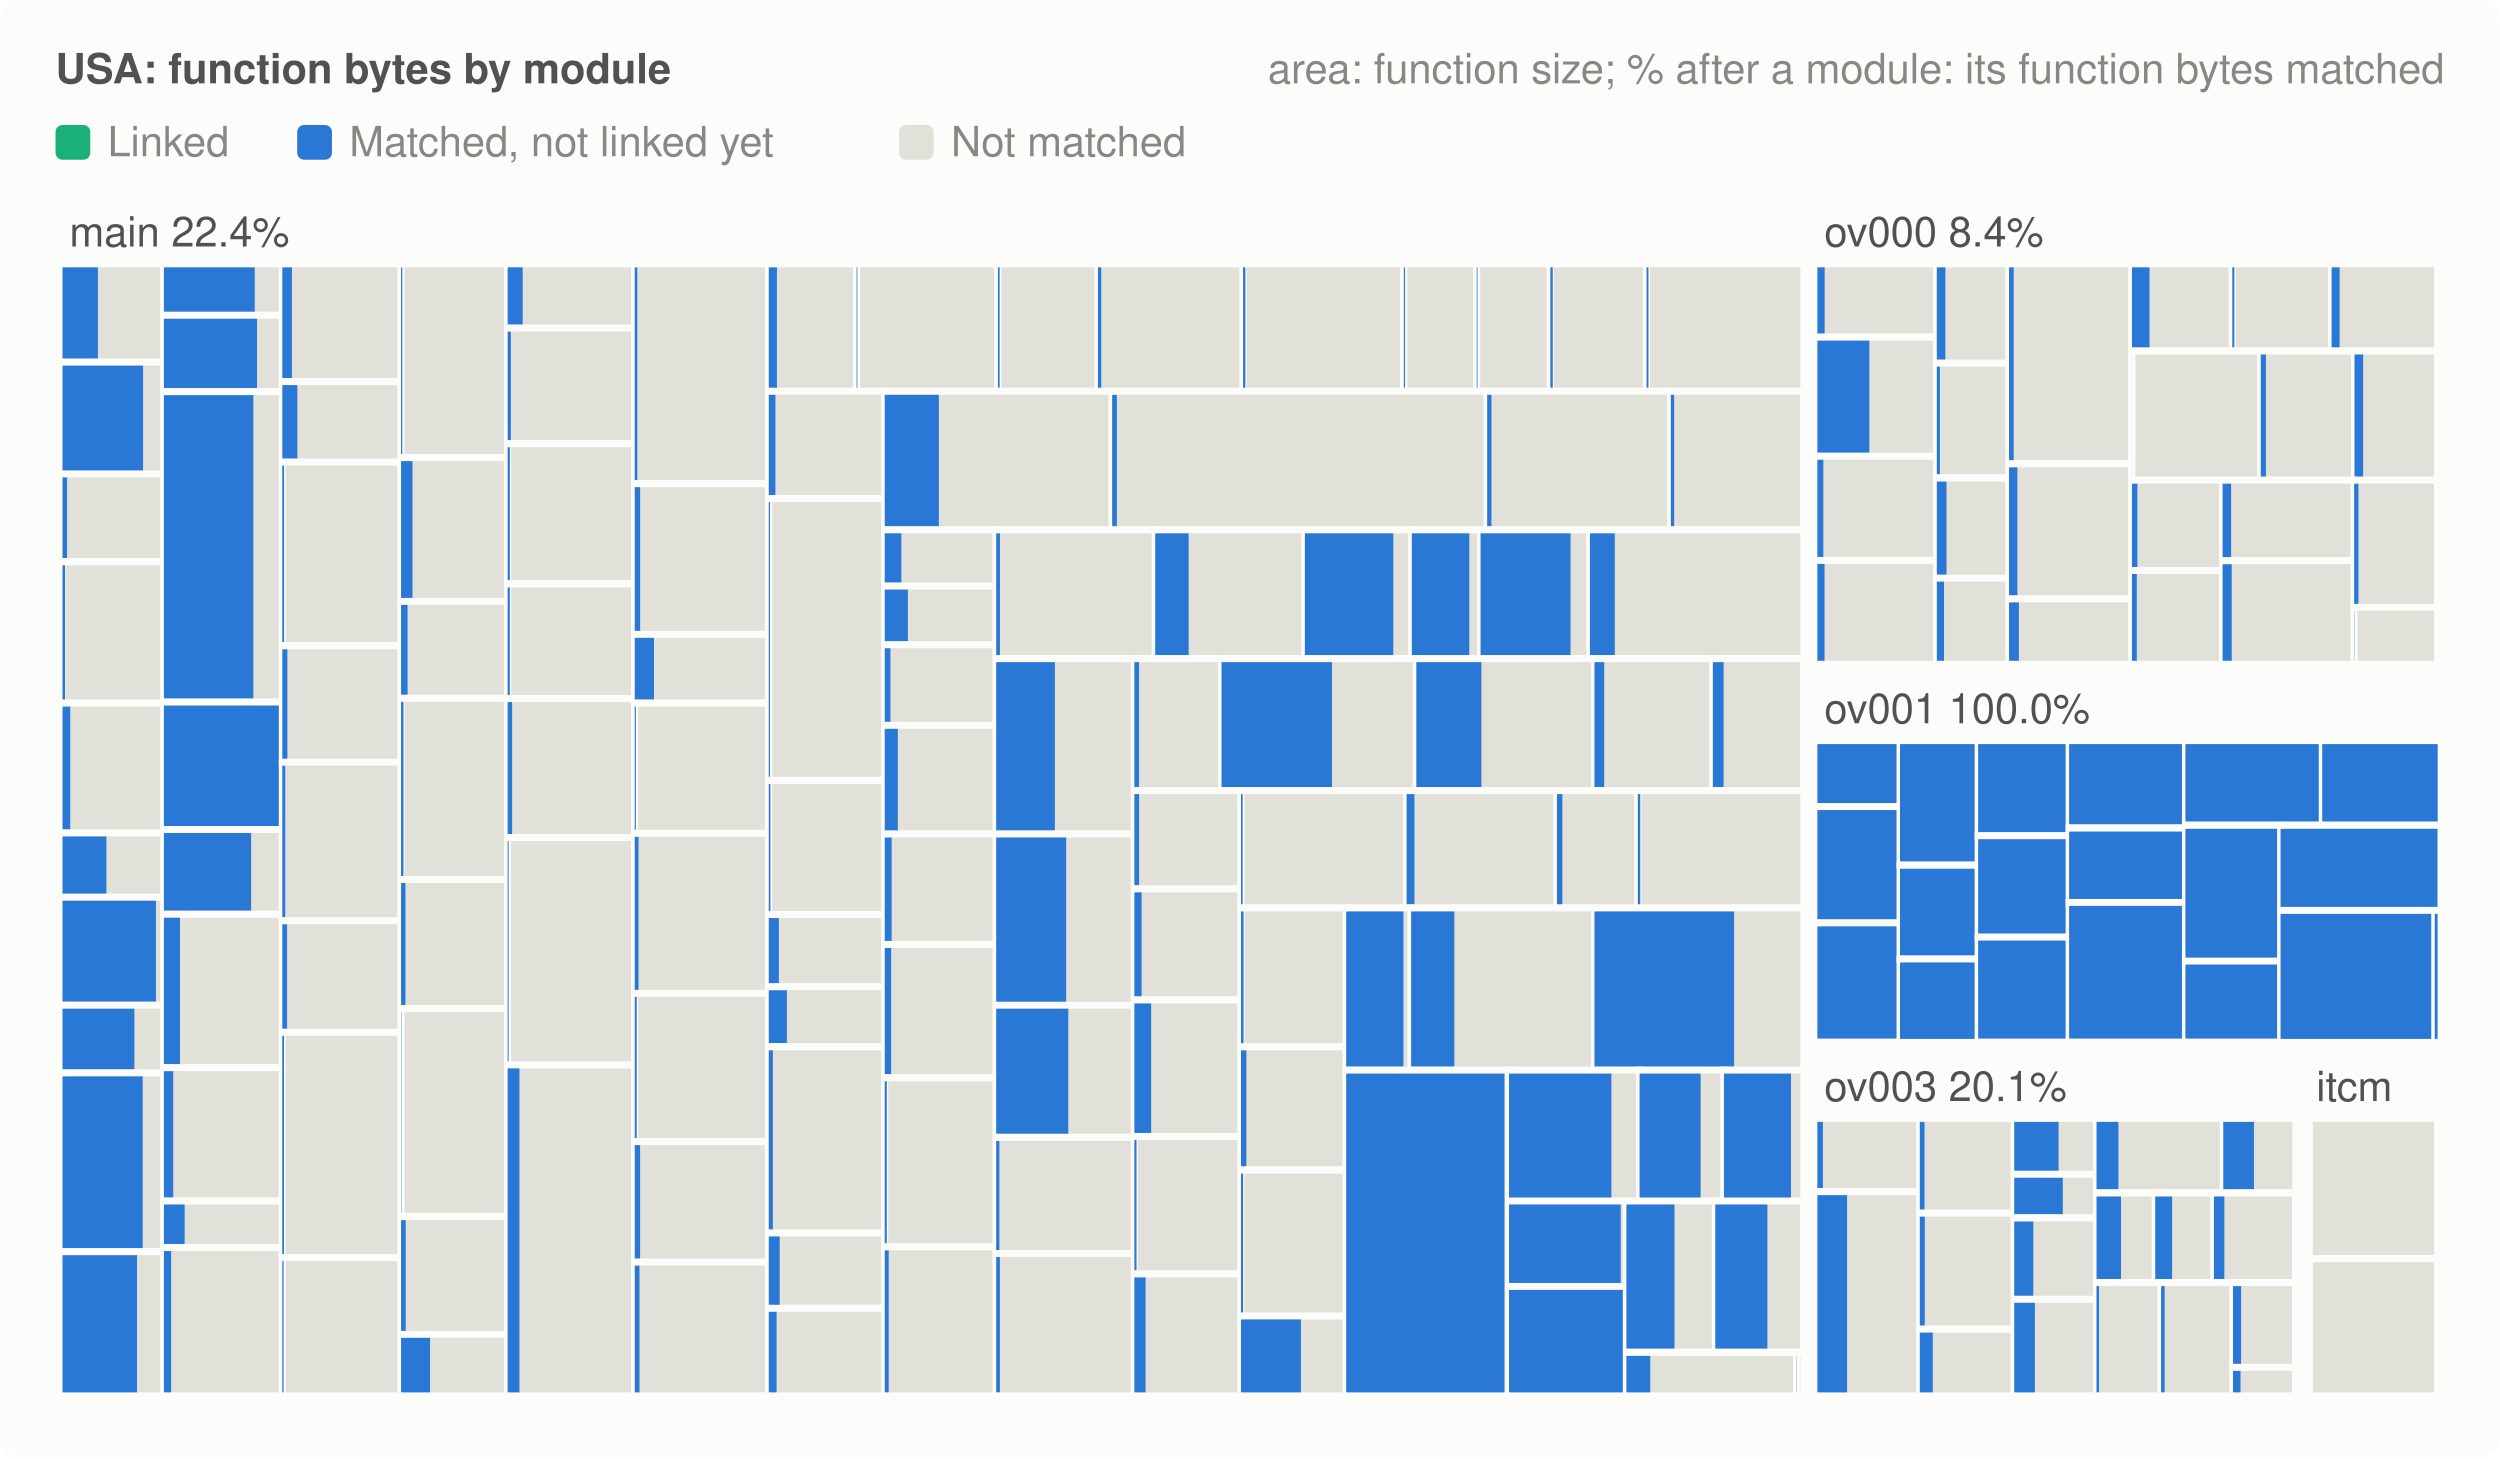
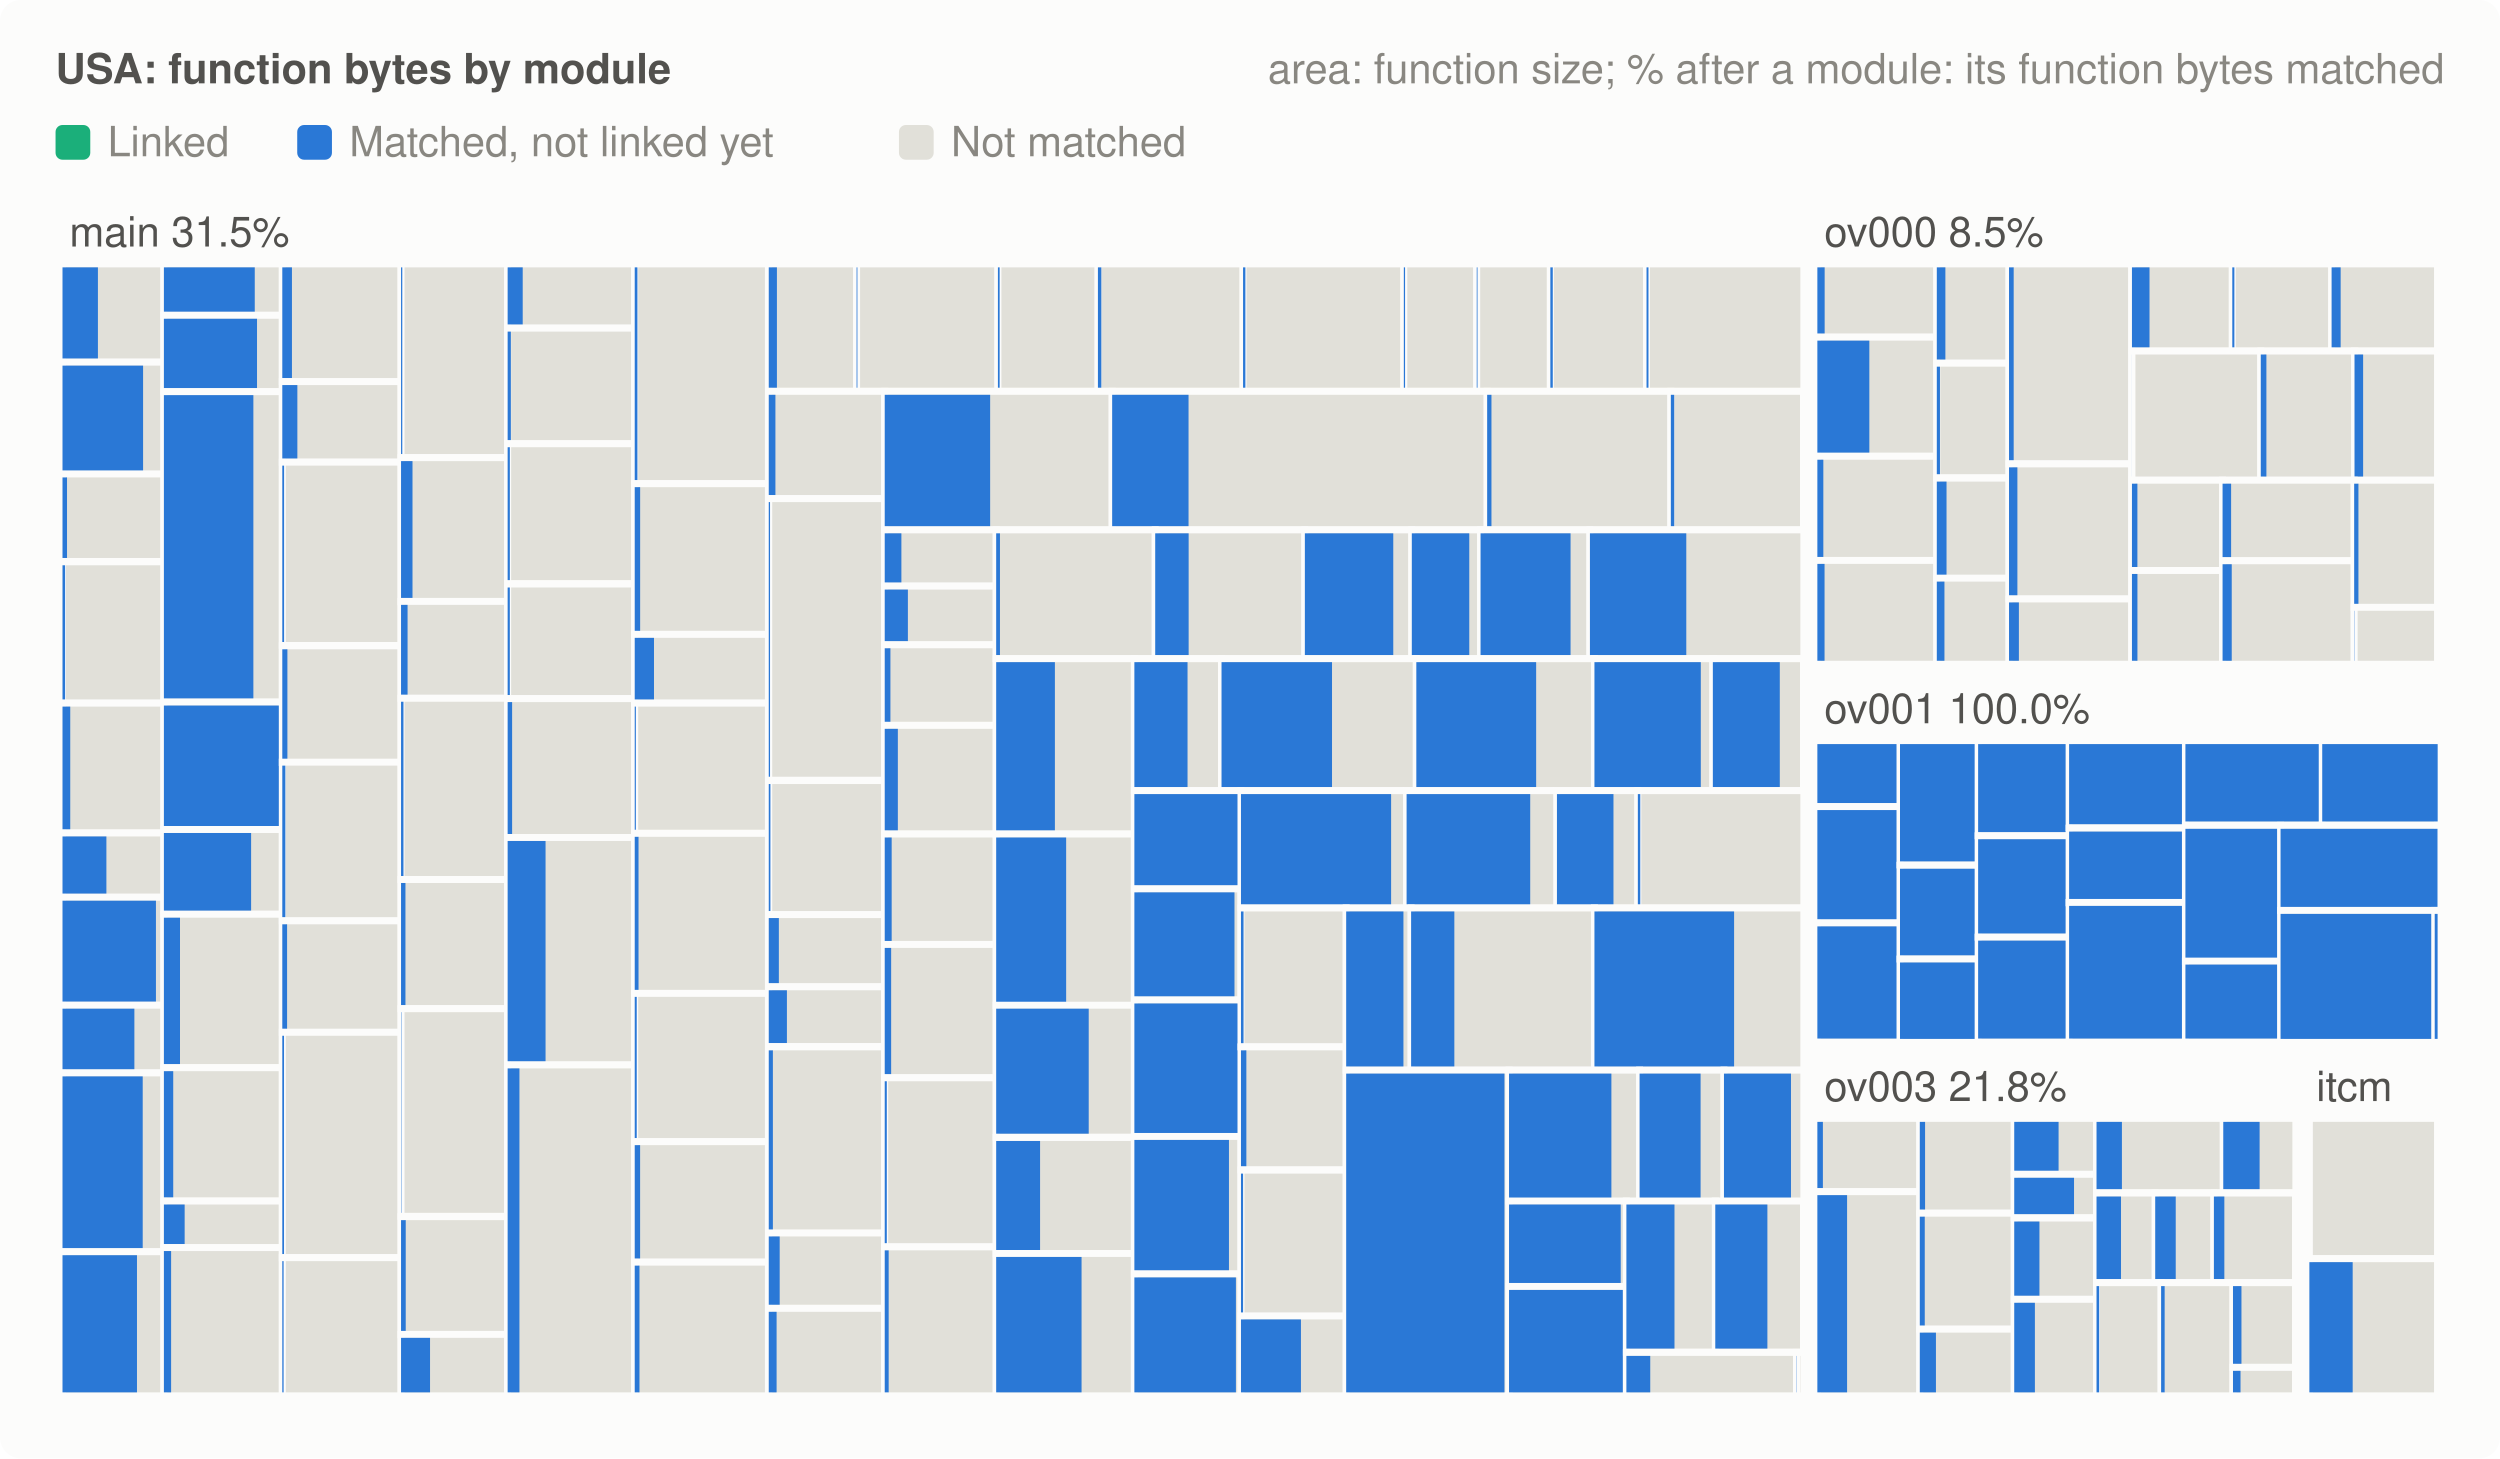
<svg xmlns="http://www.w3.org/2000/svg" viewBox="0 0 720 420" width="720" height="420" role="img" aria-label="Matched and linked code by module (USA)">
  <style>.bg{fill:#fcfcfb}.lbl{fill:#52514e}.muted{fill:#898781}.todo{fill:#e1e0d9}.gap{stroke:#fcfcfb}.matched{fill:#2a78d6}.linked{fill:#1baf7a}@media (prefers-color-scheme: dark){.bg{fill:#1a1a19}.lbl{fill:#c3c2b7}.muted{fill:#898781}.todo{fill:#2c2c2a}.gap{stroke:#1a1a19}.matched{fill:#3987e5}.linked{fill:#199e70}}text{font:12px -apple-system,BlinkMacSystemFont,'Segoe UI',Helvetica,Arial,sans-serif}.head{font-weight:600}</style>
  <rect class="bg" width="720" height="420" rx="6" />
  <text class="lbl head" x="16" y="24">USA: function bytes by module</text>
  <text class="muted" x="704" y="24" text-anchor="end">area: function size; % after a module: its function bytes matched</text>
  <rect class="linked" x="16" y="36" width="10" height="10" rx="2" />
  <text class="muted" x="31" y="45">Linked</text>
  <rect class="matched" x="85.6" y="36" width="10" height="10" rx="2" />
  <text class="muted" x="100.6" y="45">Matched, not linked yet</text>
  <rect class="todo" x="258.9" y="36" width="10" height="10" rx="2" />
  <text class="muted" x="273.9" y="45">Not matched</text>
  <rect class="todo gap" x="18.0" y="76.0" width="29.2" height="28.3" stroke-width="2" />
  <rect class="matched" x="18.0" y="77.0" width="10.20" height="26.3" />
  <rect class="todo gap" x="18.0" y="104.3" width="29.2" height="32.3" stroke-width="2" />
  <rect class="matched" x="18.0" y="105.3" width="23.21" height="30.3" />
  <rect class="todo gap" x="18.0" y="136.5" width="29.2" height="25.2" stroke-width="2" />
  <rect class="matched" x="18.0" y="137.5" width="1.30" height="23.2" />
  <rect class="todo gap" x="18.0" y="161.8" width="29.2" height="40.7" stroke-width="2" />
  <rect class="matched" x="18.0" y="162.8" width="0.75" height="38.7" />
  <rect class="todo gap" x="18.0" y="202.5" width="29.2" height="37.4" stroke-width="2" />
  <rect class="matched" x="18.0" y="203.5" width="2.23" height="35.4" />
  <rect class="todo gap" x="18.0" y="239.9" width="29.2" height="18.5" stroke-width="2" />
  <rect class="matched" x="18.0" y="240.9" width="12.64" height="16.5" />
  <rect class="todo gap" x="18.0" y="258.4" width="29.2" height="31.1" stroke-width="2" />
  <rect class="matched" x="18.0" y="259.4" width="26.91" height="29.1" />
  <rect class="todo gap" x="18.0" y="289.5" width="29.2" height="19.5" stroke-width="2" />
  <rect class="matched" x="18.0" y="290.5" width="20.70" height="17.5" />
  <rect class="todo gap" x="18.0" y="309.0" width="29.2" height="51.5" stroke-width="2" />
  <rect class="matched" x="18.0" y="310.0" width="23.10" height="49.5" />
  <rect class="todo gap" x="18.0" y="360.5" width="29.2" height="41.5" stroke-width="2" />
  <rect class="matched" x="18.0" y="361.5" width="21.45" height="39.5" />
  <rect class="todo gap" x="47.2" y="76.0" width="34.1" height="14.8" stroke-width="2" />
  <rect class="matched" x="47.2" y="77.0" width="26.17" height="12.8" />
  <rect class="todo gap" x="47.2" y="90.8" width="34.1" height="22.0" stroke-width="2" />
  <rect class="matched" x="47.2" y="91.8" width="26.82" height="20.0" />
  <rect class="todo gap" x="47.2" y="112.8" width="34.1" height="89.4" stroke-width="2" />
  <rect class="matched" x="47.2" y="113.8" width="25.77" height="87.4" />
  <rect class="todo gap" x="47.2" y="202.2" width="34.1" height="36.7" stroke-width="2" />
  <rect class="matched" x="47.2" y="203.2" width="33.57" height="34.7" />
  <rect class="todo gap" x="47.2" y="238.9" width="34.1" height="24.4" stroke-width="2" />
  <rect class="matched" x="47.2" y="239.9" width="25.12" height="22.4" />
  <rect class="todo gap" x="47.2" y="263.3" width="34.1" height="44.2" stroke-width="2" />
  <rect class="matched" x="47.2" y="264.3" width="4.64" height="42.2" />
  <rect class="todo gap" x="47.2" y="307.5" width="34.1" height="38.4" stroke-width="2" />
  <rect class="matched" x="47.2" y="308.5" width="2.69" height="36.4" />
  <rect class="todo gap" x="47.2" y="345.9" width="34.1" height="13.4" stroke-width="2" />
  <rect class="matched" x="47.2" y="346.9" width="5.98" height="11.4" />
  <rect class="todo gap" x="47.2" y="359.3" width="34.1" height="42.7" stroke-width="2" />
  <rect class="matched" x="47.2" y="360.3" width="2.08" height="40.7" />
  <rect class="todo gap" x="81.3" y="76.0" width="34.2" height="33.9" stroke-width="2" />
  <rect class="matched" x="81.3" y="77.0" width="2.78" height="31.9" />
  <rect class="todo gap" x="81.3" y="109.9" width="34.2" height="23.2" stroke-width="2" />
  <rect class="matched" x="81.3" y="110.9" width="4.34" height="21.2" />
  <rect class="todo gap" x="81.3" y="133.1" width="34.2" height="52.8" stroke-width="2" />
  <rect class="matched" x="81.3" y="134.1" width="0.52" height="50.8" />
  <rect class="todo gap" x="81.3" y="186.0" width="34.2" height="33.6" stroke-width="2" />
  <rect class="matched" x="81.3" y="187.0" width="1.47" height="31.6" />
  <rect class="todo gap" x="81.3" y="219.5" width="34.2" height="45.7" stroke-width="2" />
  <rect class="matched" x="81.3" y="220.5" width="0.88" height="43.7" />
  <rect class="todo gap" x="81.3" y="265.2" width="34.2" height="32.1" stroke-width="2" />
  <rect class="matched" x="81.3" y="266.2" width="1.38" height="30.1" />
  <rect class="todo gap" x="81.3" y="297.3" width="34.2" height="64.9" stroke-width="2" />
  <rect class="matched" x="81.3" y="298.3" width="0.50" height="62.9" />
  <rect class="todo gap" x="81.3" y="362.2" width="34.2" height="39.8" stroke-width="2" />
  <rect class="matched" x="81.3" y="363.2" width="0.38" height="37.8" />
  <rect class="todo gap" x="115.5" y="76.0" width="30.7" height="55.8" stroke-width="2" />
  <rect class="matched" x="115.5" y="77.0" width="0.36" height="53.8" />
  <rect class="todo gap" x="115.5" y="131.8" width="30.7" height="41.5" stroke-width="2" />
  <rect class="matched" x="115.5" y="132.8" width="3.30" height="39.5" />
  <rect class="todo gap" x="115.5" y="173.2" width="30.7" height="27.9" stroke-width="2" />
  <rect class="matched" x="115.5" y="174.2" width="1.88" height="25.9" />
  <rect class="todo gap" x="115.5" y="201.1" width="30.7" height="52.2" stroke-width="2" />
  <rect class="matched" x="115.5" y="202.1" width="0.70" height="50.2" />
  <rect class="todo gap" x="115.5" y="253.3" width="30.7" height="37.2" stroke-width="2" />
  <rect class="matched" x="115.5" y="254.3" width="1.27" height="35.2" />
  <rect class="todo gap" x="115.5" y="290.5" width="30.7" height="59.8" stroke-width="2" />
  <rect class="matched" x="115.5" y="291.5" width="0.11" height="57.8" />
  <rect class="todo gap" x="115.5" y="350.4" width="30.7" height="34.0" stroke-width="2" />
  <rect class="matched" x="115.5" y="351.4" width="1.35" height="32.0" />
  <rect class="todo gap" x="115.5" y="384.3" width="30.7" height="17.7" stroke-width="2" />
  <rect class="matched" x="115.5" y="385.3" width="8.35" height="15.7" />
  <rect class="todo gap" x="146.2" y="76.0" width="36.6" height="18.5" stroke-width="2" />
  <rect class="matched" x="146.2" y="77.0" width="4.34" height="16.5" />
  <rect class="todo gap" x="146.2" y="94.5" width="36.6" height="33.3" stroke-width="2" />
  <rect class="matched" x="146.2" y="95.5" width="0.93" height="31.3" />
  <rect class="todo gap" x="146.2" y="127.8" width="36.6" height="40.3" stroke-width="2" />
  <rect class="matched" x="146.2" y="128.8" width="0.64" height="38.3" />
  <rect class="todo gap" x="146.2" y="168.2" width="36.6" height="33.0" stroke-width="2" />
  <rect class="matched" x="146.2" y="169.2" width="0.63" height="31.0" />
  <rect class="todo gap" x="146.2" y="201.2" width="36.6" height="40.0" stroke-width="2" />
  <rect class="matched" x="146.2" y="202.2" width="1.29" height="38.0" />
  <rect class="todo gap" x="146.2" y="241.2" width="36.6" height="65.5" stroke-width="2" />
-   <rect class="matched" x="146.2" y="242.2" width="0.29" height="63.5" />
+   <rect class="matched" x="146.2" y="242.2" width="10.92" height="63.5" />
  <rect class="todo gap" x="146.2" y="306.7" width="36.6" height="95.3" stroke-width="2" />
  <rect class="matched" x="146.2" y="307.7" width="3.40" height="93.3" />
  <rect class="todo gap" x="182.8" y="76.0" width="38.5" height="63.3" stroke-width="2" />
  <rect class="matched" x="182.8" y="77.0" width="0.78" height="61.3" />
  <rect class="todo gap" x="182.8" y="139.3" width="38.5" height="43.4" stroke-width="2" />
  <rect class="matched" x="182.8" y="140.3" width="1.56" height="41.4" />
  <rect class="todo gap" x="182.8" y="182.7" width="38.5" height="19.8" stroke-width="2" />
  <rect class="matched" x="182.8" y="183.7" width="5.55" height="17.8" />
  <rect class="todo gap" x="182.8" y="202.5" width="38.5" height="37.5" stroke-width="2" />
  <rect class="matched" x="182.8" y="203.5" width="0.33" height="35.5" />
  <rect class="todo gap" x="182.8" y="240.0" width="38.5" height="46.1" stroke-width="2" />
  <rect class="matched" x="182.8" y="241.0" width="1.10" height="44.1" />
  <rect class="todo gap" x="182.8" y="286.1" width="38.5" height="42.7" stroke-width="2" />
  <rect class="matched" x="182.8" y="287.1" width="0.58" height="40.7" />
  <rect class="todo gap" x="182.8" y="328.8" width="38.5" height="34.7" stroke-width="2" />
  <rect class="matched" x="182.8" y="329.8" width="1.55" height="32.7" />
  <rect class="todo gap" x="182.8" y="363.5" width="38.5" height="38.5" stroke-width="2" />
  <rect class="matched" x="182.8" y="364.5" width="1.37" height="36.5" />
  <rect class="todo gap" x="221.4" y="76.0" width="25.3" height="36.7" stroke-width="2" />
  <rect class="matched" x="221.4" y="77.0" width="2.35" height="34.7" />
  <rect class="todo gap" x="246.7" y="76.0" width="40.7" height="36.7" stroke-width="2" />
  <rect class="matched" x="246.7" y="77.0" width="0.23" height="34.7" />
  <rect class="todo gap" x="287.4" y="76.0" width="28.9" height="36.7" stroke-width="2" />
  <rect class="matched" x="287.4" y="77.0" width="0.50" height="34.7" />
  <rect class="todo gap" x="316.2" y="76.0" width="41.8" height="36.7" stroke-width="2" />
  <rect class="matched" x="316.2" y="77.0" width="0.98" height="34.7" />
  <rect class="todo gap" x="358.0" y="76.0" width="46.3" height="36.7" stroke-width="2" />
  <rect class="matched" x="358.0" y="77.0" width="0.67" height="34.7" />
  <rect class="todo gap" x="404.3" y="76.0" width="21.0" height="36.7" stroke-width="2" />
  <rect class="matched" x="404.3" y="77.0" width="0.36" height="34.7" />
  <rect class="todo gap" x="425.3" y="76.0" width="21.2" height="36.7" stroke-width="2" />
  <rect class="matched" x="425.3" y="77.0" width="0.22" height="34.7" />
  <rect class="todo gap" x="446.5" y="76.0" width="27.7" height="36.7" stroke-width="2" />
  <rect class="matched" x="446.5" y="77.0" width="0.70" height="34.7" />
  <rect class="todo gap" x="474.2" y="76.0" width="45.3" height="36.7" stroke-width="2" />
  <rect class="matched" x="474.2" y="77.0" width="0.56" height="34.7" />
  <rect class="todo gap" x="221.4" y="112.7" width="33.4" height="30.9" stroke-width="2" />
  <rect class="matched" x="221.4" y="113.7" width="1.92" height="28.9" />
  <rect class="todo gap" x="221.4" y="143.6" width="33.4" height="81.1" stroke-width="2" />
  <rect class="matched" x="221.4" y="144.6" width="0.37" height="79.1" />
  <rect class="todo gap" x="221.4" y="224.8" width="33.4" height="38.6" stroke-width="2" />
  <rect class="matched" x="221.4" y="225.8" width="0.48" height="36.6" />
  <rect class="todo gap" x="221.4" y="263.4" width="33.4" height="20.8" stroke-width="2" />
  <rect class="matched" x="221.4" y="264.4" width="2.91" height="18.8" />
  <rect class="todo gap" x="221.4" y="284.2" width="33.4" height="17.2" stroke-width="2" />
  <rect class="matched" x="221.4" y="285.2" width="5.23" height="15.2" />
  <rect class="todo gap" x="221.4" y="301.5" width="33.4" height="53.7" stroke-width="2" />
  <rect class="matched" x="221.4" y="302.5" width="1.19" height="51.7" />
  <rect class="todo gap" x="221.4" y="355.1" width="33.4" height="21.7" stroke-width="2" />
  <rect class="matched" x="221.4" y="356.1" width="3.15" height="19.7" />
  <rect class="todo gap" x="221.4" y="376.8" width="33.4" height="25.2" stroke-width="2" />
  <rect class="matched" x="221.4" y="377.8" width="2.26" height="23.2" />
  <rect class="todo gap" x="254.8" y="112.7" width="65.5" height="39.9" stroke-width="2" />
-   <rect class="matched" x="254.8" y="113.7" width="15.59" height="37.9" />
+   <rect class="matched" x="254.8" y="113.7" width="30.36" height="37.9" />
  <rect class="todo gap" x="320.3" y="112.7" width="108.0" height="39.9" stroke-width="2" />
-   <rect class="matched" x="320.3" y="113.7" width="1.35" height="37.9" />
+   <rect class="matched" x="320.3" y="113.7" width="22.00" height="37.9" />
  <rect class="todo gap" x="428.3" y="112.7" width="52.9" height="39.9" stroke-width="2" />
  <rect class="matched" x="428.3" y="113.7" width="1.24" height="37.9" />
  <rect class="todo gap" x="481.2" y="112.7" width="38.2" height="39.9" stroke-width="2" />
  <rect class="matched" x="481.2" y="113.7" width="0.97" height="37.9" />
  <rect class="todo gap" x="254.8" y="152.6" width="32.1" height="16.2" stroke-width="2" />
  <rect class="matched" x="254.8" y="153.6" width="4.80" height="14.2" />
  <rect class="todo gap" x="254.8" y="168.8" width="32.1" height="16.9" stroke-width="2" />
  <rect class="matched" x="254.8" y="169.8" width="6.67" height="14.9" />
  <rect class="todo gap" x="254.8" y="185.7" width="32.1" height="23.2" stroke-width="2" />
  <rect class="matched" x="254.8" y="186.7" width="1.64" height="21.2" />
  <rect class="todo gap" x="254.8" y="208.9" width="32.1" height="31.3" stroke-width="2" />
  <rect class="matched" x="254.8" y="209.9" width="3.78" height="29.3" />
  <rect class="todo gap" x="254.8" y="240.2" width="32.1" height="31.8" stroke-width="2" />
  <rect class="matched" x="254.8" y="241.2" width="2.00" height="29.8" />
  <rect class="todo gap" x="254.8" y="272.0" width="32.1" height="38.4" stroke-width="2" />
  <rect class="matched" x="254.8" y="273.0" width="1.85" height="36.4" />
  <rect class="todo gap" x="254.8" y="310.4" width="32.1" height="48.7" stroke-width="2" />
  <rect class="matched" x="254.8" y="311.4" width="0.60" height="46.7" />
  <rect class="todo gap" x="254.8" y="359.1" width="32.1" height="42.9" stroke-width="2" />
  <rect class="matched" x="254.8" y="360.1" width="1.14" height="40.9" />
  <rect class="todo gap" x="286.9" y="152.6" width="45.8" height="37.1" stroke-width="2" />
  <rect class="matched" x="286.9" y="153.6" width="1.09" height="35.1" />
  <rect class="todo gap" x="332.7" y="152.6" width="43.1" height="37.1" stroke-width="2" />
  <rect class="matched" x="332.7" y="153.6" width="9.63" height="35.1" />
  <rect class="todo gap" x="375.8" y="152.6" width="30.8" height="37.1" stroke-width="2" />
  <rect class="matched" x="375.8" y="153.6" width="25.46" height="35.1" />
  <rect class="todo gap" x="406.6" y="152.6" width="19.8" height="37.1" stroke-width="2" />
  <rect class="matched" x="406.6" y="153.6" width="16.55" height="35.1" />
  <rect class="todo gap" x="426.4" y="152.6" width="31.5" height="37.1" stroke-width="2" />
  <rect class="matched" x="426.4" y="153.6" width="25.92" height="35.1" />
  <rect class="todo gap" x="457.9" y="152.6" width="61.6" height="37.1" stroke-width="2" />
-   <rect class="matched" x="457.9" y="153.6" width="7.16" height="35.1" />
+   <rect class="matched" x="457.9" y="153.6" width="27.75" height="35.1" />
  <rect class="todo gap" x="286.9" y="189.7" width="39.8" height="50.5" stroke-width="2" />
  <rect class="matched" x="286.9" y="190.7" width="16.91" height="48.5" />
  <rect class="todo gap" x="286.9" y="240.2" width="39.8" height="49.4" stroke-width="2" />
  <rect class="matched" x="286.9" y="241.2" width="20.15" height="47.4" />
  <rect class="todo gap" x="286.9" y="289.5" width="39.8" height="38.0" stroke-width="2" />
-   <rect class="matched" x="286.9" y="290.5" width="20.77" height="36.0" />
+   <rect class="matched" x="286.9" y="290.5" width="26.65" height="36.0" />
  <rect class="todo gap" x="286.9" y="327.6" width="39.8" height="33.5" stroke-width="2" />
-   <rect class="matched" x="286.9" y="328.6" width="0.94" height="31.5" />
+   <rect class="matched" x="286.9" y="328.6" width="12.64" height="31.5" />
  <rect class="todo gap" x="286.9" y="361.0" width="39.8" height="41.0" stroke-width="2" />
-   <rect class="matched" x="286.9" y="362.0" width="1.07" height="39.0" />
+   <rect class="matched" x="286.9" y="362.0" width="24.59" height="39.0" />
  <rect class="todo gap" x="326.7" y="189.7" width="25.1" height="38.0" stroke-width="2" />
-   <rect class="matched" x="326.7" y="190.7" width="1.34" height="36.0" />
+   <rect class="matched" x="326.7" y="190.7" width="15.31" height="36.0" />
  <rect class="todo gap" x="351.8" y="189.7" width="56.1" height="38.0" stroke-width="2" />
  <rect class="matched" x="351.8" y="190.7" width="31.82" height="36.0" />
  <rect class="todo gap" x="407.9" y="189.7" width="51.3" height="38.0" stroke-width="2" />
-   <rect class="matched" x="407.9" y="190.7" width="18.75" height="36.0" />
+   <rect class="matched" x="407.9" y="190.7" width="34.51" height="36.0" />
  <rect class="todo gap" x="459.2" y="189.7" width="34.1" height="38.0" stroke-width="2" />
-   <rect class="matched" x="459.2" y="190.7" width="2.80" height="36.0" />
+   <rect class="matched" x="459.2" y="190.7" width="30.63" height="36.0" />
  <rect class="todo gap" x="493.3" y="189.7" width="26.1" height="38.0" stroke-width="2" />
-   <rect class="matched" x="493.3" y="190.7" width="3.11" height="36.0" />
+   <rect class="matched" x="493.3" y="190.7" width="19.28" height="36.0" />
  <rect class="todo gap" x="326.7" y="227.7" width="30.7" height="28.3" stroke-width="2" />
-   <rect class="matched" x="326.7" y="228.7" width="1.36" height="26.3" />
+   <rect class="matched" x="326.7" y="228.7" width="29.88" height="26.3" />
  <rect class="todo gap" x="326.7" y="256.0" width="30.7" height="32.0" stroke-width="2" />
-   <rect class="matched" x="326.7" y="257.0" width="2.08" height="30.0" />
+   <rect class="matched" x="326.7" y="257.0" width="28.83" height="30.0" />
  <rect class="todo gap" x="326.7" y="288.0" width="30.7" height="39.3" stroke-width="2" />
-   <rect class="matched" x="326.7" y="289.0" width="4.83" height="37.3" />
+   <rect class="matched" x="326.7" y="289.0" width="30.04" height="37.3" />
  <rect class="todo gap" x="326.7" y="327.3" width="30.7" height="39.6" stroke-width="2" />
-   <rect class="matched" x="326.7" y="328.3" width="0.62" height="37.6" />
+   <rect class="matched" x="326.7" y="328.3" width="27.24" height="37.6" />
  <rect class="todo gap" x="326.7" y="366.9" width="30.7" height="35.1" stroke-width="2" />
-   <rect class="matched" x="326.7" y="367.9" width="3.23" height="33.1" />
+   <rect class="matched" x="326.7" y="367.9" width="29.24" height="33.1" />
  <rect class="todo gap" x="357.4" y="227.7" width="47.7" height="33.8" stroke-width="2" />
-   <rect class="matched" x="357.4" y="228.7" width="0.48" height="31.8" />
+   <rect class="matched" x="357.4" y="228.7" width="43.24" height="31.8" />
  <rect class="todo gap" x="405.1" y="227.7" width="43.3" height="33.8" stroke-width="2" />
-   <rect class="matched" x="405.1" y="228.7" width="2.26" height="31.8" />
+   <rect class="matched" x="405.1" y="228.7" width="35.60" height="31.8" />
  <rect class="todo gap" x="448.4" y="227.7" width="23.3" height="33.8" stroke-width="2" />
-   <rect class="matched" x="448.4" y="228.7" width="1.56" height="31.8" />
+   <rect class="matched" x="448.4" y="228.7" width="16.28" height="31.8" />
  <rect class="todo gap" x="471.7" y="227.7" width="47.8" height="33.8" stroke-width="2" />
  <rect class="matched" x="471.7" y="228.7" width="0.70" height="31.8" />
  <rect class="todo gap" x="357.4" y="261.5" width="30.3" height="40.0" stroke-width="2" />
  <rect class="matched" x="357.4" y="262.5" width="0.74" height="38.0" />
  <rect class="todo gap" x="357.4" y="301.5" width="30.3" height="35.4" stroke-width="2" />
  <rect class="matched" x="357.4" y="302.5" width="1.55" height="33.4" />
  <rect class="todo gap" x="357.4" y="337.0" width="30.3" height="42.1" stroke-width="2" />
  <rect class="matched" x="357.4" y="338.0" width="0.61" height="40.1" />
  <rect class="todo gap" x="357.4" y="379.0" width="30.3" height="23.0" stroke-width="2" />
  <rect class="matched" x="357.4" y="380.0" width="17.27" height="21.0" />
  <rect class="todo gap" x="387.7" y="261.5" width="18.7" height="46.7" stroke-width="2" />
  <rect class="matched" x="387.7" y="262.5" width="16.49" height="44.7" />
  <rect class="todo gap" x="406.4" y="261.5" width="52.8" height="46.7" stroke-width="2" />
  <rect class="matched" x="406.4" y="262.5" width="12.45" height="44.7" />
  <rect class="todo gap" x="459.2" y="261.5" width="60.3" height="46.7" stroke-width="2" />
  <rect class="matched" x="459.2" y="262.5" width="40.22" height="44.7" />
  <rect class="todo gap" x="387.7" y="308.2" width="46.9" height="93.8" stroke-width="2" />
  <rect class="matched" x="387.7" y="309.2" width="45.58" height="91.8" />
  <rect class="todo gap" x="434.6" y="308.2" width="37.6" height="37.8" stroke-width="2" />
  <rect class="matched" x="434.6" y="309.2" width="29.48" height="35.8" />
  <rect class="todo gap" x="472.2" y="308.2" width="24.3" height="37.8" stroke-width="2" />
  <rect class="matched" x="472.2" y="309.2" width="17.57" height="35.8" />
  <rect class="todo gap" x="496.5" y="308.2" width="23.0" height="37.8" stroke-width="2" />
  <rect class="matched" x="496.5" y="309.2" width="19.30" height="35.8" />
  <rect class="todo gap" x="434.6" y="345.9" width="33.8" height="24.6" stroke-width="2" />
  <rect class="matched" x="434.6" y="346.9" width="32.17" height="22.6" />
  <rect class="todo gap" x="434.6" y="370.5" width="33.8" height="31.5" stroke-width="2" />
  <rect class="matched" x="434.6" y="371.5" width="32.79" height="29.5" />
  <rect class="todo gap" x="468.4" y="345.9" width="25.7" height="43.5" stroke-width="2" />
  <rect class="matched" x="468.4" y="346.9" width="13.85" height="41.5" />
  <rect class="todo gap" x="494.0" y="345.9" width="25.4" height="43.5" stroke-width="2" />
  <rect class="matched" x="494.0" y="346.9" width="15.01" height="41.5" />
  <rect class="todo gap" x="468.4" y="389.5" width="49.0" height="12.5" stroke-width="2" />
  <rect class="matched" x="468.4" y="390.5" width="6.87" height="10.5" />
  <rect class="todo gap" x="517.4" y="389.5" width="2.1" height="12.5" stroke-width="2" />
  <rect class="matched" x="517.4" y="390.5" width="0.08" height="10.5" />
-   <text class="lbl" x="20.0" y="71.0">main 22.4%</text>
+   <text class="lbl" x="20.0" y="71.0">main 31.5%</text>
  <rect class="todo gap" x="523.4" y="76.0" width="34.4" height="21.1" stroke-width="2" />
  <rect class="matched" x="523.4" y="77.0" width="2.10" height="19.1" />
  <rect class="todo gap" x="523.4" y="97.1" width="34.4" height="34.3" stroke-width="2" />
  <rect class="matched" x="523.4" y="98.1" width="14.97" height="32.3" />
  <rect class="todo gap" x="523.4" y="131.4" width="34.4" height="30.1" stroke-width="2" />
  <rect class="matched" x="523.4" y="132.4" width="1.72" height="28.1" />
  <rect class="todo gap" x="523.4" y="161.4" width="34.4" height="29.9" stroke-width="2" />
  <rect class="matched" x="523.4" y="162.4" width="2.07" height="27.9" />
  <rect class="todo gap" x="557.8" y="76.0" width="20.8" height="28.6" stroke-width="2" />
  <rect class="matched" x="557.8" y="77.0" width="2.47" height="26.6" />
  <rect class="todo gap" x="557.8" y="104.6" width="20.8" height="33.0" stroke-width="2" />
  <rect class="matched" x="557.8" y="105.6" width="0.91" height="31.0" />
  <rect class="todo gap" x="557.8" y="137.7" width="20.8" height="28.9" stroke-width="2" />
  <rect class="matched" x="557.8" y="138.7" width="2.80" height="26.9" />
  <rect class="todo gap" x="557.8" y="166.5" width="20.8" height="24.8" stroke-width="2" />
-   <rect class="matched" x="557.8" y="167.5" width="2.08" height="22.8" />
+   <rect class="matched" x="557.8" y="167.5" width="2.20" height="22.8" />
  <rect class="todo gap" x="578.6" y="76.0" width="35.3" height="57.6" stroke-width="2" />
  <rect class="matched" x="578.6" y="77.0" width="1.34" height="55.6" />
  <rect class="todo gap" x="578.6" y="133.6" width="35.3" height="38.9" stroke-width="2" />
  <rect class="matched" x="578.6" y="134.6" width="2.41" height="36.9" />
  <rect class="todo gap" x="578.6" y="172.5" width="35.3" height="18.8" stroke-width="2" />
  <rect class="matched" x="578.6" y="173.5" width="2.84" height="16.8" />
  <rect class="todo gap" x="614.0" y="76.0" width="28.9" height="25.1" stroke-width="2" />
  <rect class="matched" x="614.0" y="77.0" width="5.06" height="23.1" />
  <rect class="todo gap" x="642.9" y="76.0" width="28.7" height="25.1" stroke-width="2" />
  <rect class="matched" x="642.9" y="77.0" width="0.60" height="23.1" />
  <rect class="todo gap" x="671.5" y="76.0" width="30.5" height="25.1" stroke-width="2" />
-   <rect class="matched" x="671.5" y="77.0" width="2.31" height="23.1" />
+   <rect class="matched" x="671.5" y="77.0" width="2.61" height="23.1" />
  <rect class="todo gap" x="614.0" y="101.1" width="37.1" height="37.2" stroke-width="2" />
  <rect class="matched" x="614.0" y="102.1" width="0.01" height="35.2" />
  <rect class="todo gap" x="651.1" y="101.1" width="27.1" height="37.2" stroke-width="2" />
-   <rect class="matched" x="651.1" y="102.1" width="1.49" height="35.2" />
+   <rect class="matched" x="651.1" y="102.1" width="1.62" height="35.2" />
  <rect class="todo gap" x="678.1" y="101.1" width="23.9" height="37.2" stroke-width="2" />
  <rect class="matched" x="678.1" y="102.1" width="2.48" height="35.2" />
  <rect class="todo gap" x="614.0" y="138.3" width="26.1" height="26.0" stroke-width="2" />
  <rect class="matched" x="614.0" y="139.3" width="1.57" height="24.0" />
  <rect class="todo gap" x="614.0" y="164.3" width="26.1" height="27.0" stroke-width="2" />
-   <rect class="matched" x="614.0" y="165.3" width="1.40" height="25.0" />
+   <rect class="matched" x="614.0" y="165.3" width="1.58" height="25.0" />
  <rect class="todo gap" x="640.1" y="138.3" width="37.9" height="23.2" stroke-width="2" />
  <rect class="matched" x="640.1" y="139.3" width="2.46" height="21.2" />
  <rect class="todo gap" x="640.1" y="161.5" width="37.9" height="29.8" stroke-width="2" />
  <rect class="matched" x="640.1" y="162.5" width="2.64" height="27.8" />
  <rect class="todo gap" x="678.0" y="138.3" width="24.0" height="36.7" stroke-width="2" />
  <rect class="matched" x="678.0" y="139.3" width="1.23" height="34.7" />
  <rect class="todo gap" x="678.0" y="174.9" width="24.0" height="16.4" stroke-width="2" />
  <rect class="matched" x="678.0" y="175.9" width="0.08" height="14.4" />
-   <text class="lbl" x="525.4" y="71.0">ov000 8.4%</text>
+   <text class="lbl" x="525.4" y="71.0">ov000 8.5%</text>
  <rect class="todo gap" x="523.4" y="213.3" width="23.8" height="19.0" stroke-width="2" />
  <rect class="matched" x="523.4" y="214.3" width="23.78" height="17.0" />
  <rect class="todo gap" x="523.4" y="232.3" width="23.8" height="33.5" stroke-width="2" />
  <rect class="matched" x="523.4" y="233.3" width="23.78" height="31.5" />
  <rect class="todo gap" x="523.4" y="265.8" width="23.8" height="34.3" stroke-width="2" />
  <rect class="matched" x="523.4" y="266.8" width="23.78" height="32.3" />
  <rect class="todo gap" x="547.2" y="213.3" width="22.5" height="35.8" stroke-width="2" />
  <rect class="matched" x="547.2" y="214.3" width="22.51" height="33.8" />
  <rect class="todo gap" x="547.2" y="249.2" width="22.5" height="27.0" stroke-width="2" />
  <rect class="matched" x="547.2" y="250.2" width="22.51" height="25.0" />
  <rect class="todo gap" x="547.2" y="276.2" width="22.5" height="24.0" stroke-width="2" />
  <rect class="matched" x="547.2" y="277.2" width="22.51" height="22.0" />
  <rect class="todo gap" x="569.7" y="213.3" width="26.1" height="27.4" stroke-width="2" />
  <rect class="matched" x="569.7" y="214.3" width="26.12" height="25.4" />
  <rect class="todo gap" x="569.7" y="240.7" width="26.1" height="29.2" stroke-width="2" />
  <rect class="matched" x="569.7" y="241.7" width="26.12" height="27.2" />
  <rect class="todo gap" x="569.7" y="269.9" width="26.1" height="30.2" stroke-width="2" />
  <rect class="matched" x="569.7" y="270.9" width="26.12" height="28.2" />
  <rect class="todo gap" x="595.9" y="213.3" width="33.6" height="25.1" stroke-width="2" />
  <rect class="matched" x="595.9" y="214.3" width="33.56" height="23.1" />
  <rect class="todo gap" x="595.9" y="238.5" width="33.6" height="21.5" stroke-width="2" />
  <rect class="matched" x="595.9" y="239.5" width="33.56" height="19.5" />
  <rect class="todo gap" x="595.9" y="259.9" width="33.6" height="40.2" stroke-width="2" />
  <rect class="matched" x="595.9" y="260.9" width="33.56" height="38.2" />
  <rect class="todo gap" x="629.4" y="213.3" width="39.3" height="24.3" stroke-width="2" />
  <rect class="matched" x="629.4" y="214.3" width="39.33" height="22.3" />
  <rect class="todo gap" x="668.8" y="213.3" width="33.2" height="24.3" stroke-width="2" />
  <rect class="matched" x="668.8" y="214.3" width="33.25" height="22.3" />
  <rect class="todo gap" x="629.4" y="237.7" width="27.4" height="39.2" stroke-width="2" />
  <rect class="matched" x="629.4" y="238.7" width="27.38" height="37.2" />
  <rect class="todo gap" x="629.4" y="276.8" width="27.4" height="23.3" stroke-width="2" />
  <rect class="matched" x="629.4" y="277.8" width="27.38" height="21.3" />
  <rect class="todo gap" x="656.8" y="237.7" width="45.2" height="24.5" stroke-width="2" />
  <rect class="matched" x="656.8" y="238.7" width="45.20" height="22.5" />
  <rect class="todo gap" x="656.8" y="262.2" width="44.4" height="38.0" stroke-width="2" />
  <rect class="matched" x="656.8" y="263.2" width="44.37" height="36.0" />
  <rect class="todo gap" x="701.2" y="262.2" width="0.8" height="38.0" stroke-width="2" />
  <rect class="matched" x="701.2" y="263.2" width="0.83" height="36.0" />
  <text class="lbl" x="525.4" y="208.3">ov001 100.0%</text>
  <rect class="todo gap" x="523.4" y="322.1" width="29.5" height="21.1" stroke-width="2" />
  <rect class="matched" x="523.4" y="323.1" width="1.59" height="19.1" />
  <rect class="todo gap" x="523.4" y="343.2" width="29.5" height="58.8" stroke-width="2" />
  <rect class="matched" x="523.4" y="344.2" width="8.56" height="56.8" />
  <rect class="todo gap" x="552.9" y="322.1" width="27.2" height="27.3" stroke-width="2" />
-   <rect class="matched" x="552.9" y="323.1" width="1.36" height="25.3" />
+   <rect class="matched" x="552.9" y="323.1" width="1.52" height="25.3" />
  <rect class="todo gap" x="552.9" y="349.4" width="27.2" height="33.4" stroke-width="2" />
  <rect class="matched" x="552.9" y="350.4" width="1.43" height="31.4" />
  <rect class="todo gap" x="552.9" y="382.8" width="27.2" height="19.2" stroke-width="2" />
-   <rect class="matched" x="552.9" y="383.8" width="3.74" height="17.2" />
+   <rect class="matched" x="552.9" y="383.8" width="4.65" height="17.2" />
  <rect class="todo gap" x="580.1" y="322.1" width="23.7" height="16.1" stroke-width="2" />
  <rect class="matched" x="580.1" y="323.1" width="12.77" height="14.1" />
  <rect class="todo gap" x="580.1" y="338.2" width="23.7" height="12.5" stroke-width="2" />
-   <rect class="matched" x="580.1" y="339.2" width="13.99" height="10.5" />
+   <rect class="matched" x="580.1" y="339.2" width="17.22" height="10.5" />
  <rect class="todo gap" x="580.1" y="350.8" width="23.7" height="23.4" stroke-width="2" />
-   <rect class="matched" x="580.1" y="351.8" width="5.49" height="21.4" />
+   <rect class="matched" x="580.1" y="351.8" width="7.26" height="21.4" />
  <rect class="todo gap" x="580.1" y="374.2" width="23.7" height="27.8" stroke-width="2" />
  <rect class="matched" x="580.1" y="375.2" width="5.95" height="25.8" />
  <rect class="todo gap" x="603.8" y="322.1" width="36.5" height="21.4" stroke-width="2" />
-   <rect class="matched" x="603.8" y="323.1" width="6.30" height="19.4" />
+   <rect class="matched" x="603.8" y="323.1" width="7.31" height="19.4" />
  <rect class="todo gap" x="640.3" y="322.1" width="20.9" height="21.4" stroke-width="2" />
-   <rect class="matched" x="640.3" y="323.1" width="8.84" height="19.4" />
+   <rect class="matched" x="640.3" y="323.1" width="10.47" height="19.4" />
  <rect class="todo gap" x="603.8" y="343.6" width="16.9" height="25.8" stroke-width="2" />
  <rect class="matched" x="603.8" y="344.6" width="7.05" height="23.8" />
  <rect class="todo gap" x="620.7" y="343.6" width="16.9" height="25.8" stroke-width="2" />
-   <rect class="matched" x="620.7" y="344.6" width="4.87" height="23.8" />
+   <rect class="matched" x="620.7" y="344.6" width="5.91" height="23.8" />
  <rect class="todo gap" x="637.6" y="343.6" width="23.5" height="25.8" stroke-width="2" />
  <rect class="matched" x="637.6" y="344.6" width="3.01" height="23.8" />
  <rect class="todo gap" x="603.8" y="369.4" width="18.6" height="32.6" stroke-width="2" />
  <rect class="matched" x="603.8" y="370.4" width="0.77" height="30.6" />
  <rect class="todo gap" x="622.4" y="369.4" width="20.7" height="32.6" stroke-width="2" />
  <rect class="matched" x="622.4" y="370.4" width="1.03" height="30.6" />
  <rect class="todo gap" x="643.1" y="369.4" width="18.0" height="24.4" stroke-width="2" />
-   <rect class="matched" x="643.1" y="370.4" width="2.33" height="22.4" />
+   <rect class="matched" x="643.1" y="370.4" width="2.44" height="22.4" />
  <rect class="todo gap" x="643.1" y="393.8" width="18.0" height="8.2" stroke-width="2" />
  <rect class="matched" x="643.1" y="394.8" width="2.17" height="6.2" />
-   <text class="lbl" x="525.4" y="317.1">ov003 20.1%</text>
+   <text class="lbl" x="525.4" y="317.1">ov003 21.8%</text>
  <rect class="todo gap" x="665.1" y="322.1" width="36.9" height="40.4" stroke-width="2" />
  <rect class="todo gap" x="665.1" y="362.5" width="36.9" height="39.5" stroke-width="2" />
+   <rect class="matched" x="665.1" y="363.5" width="12.47" height="37.5" />
  <text class="lbl" x="667.1" y="317.1">itcm</text>
</svg>
